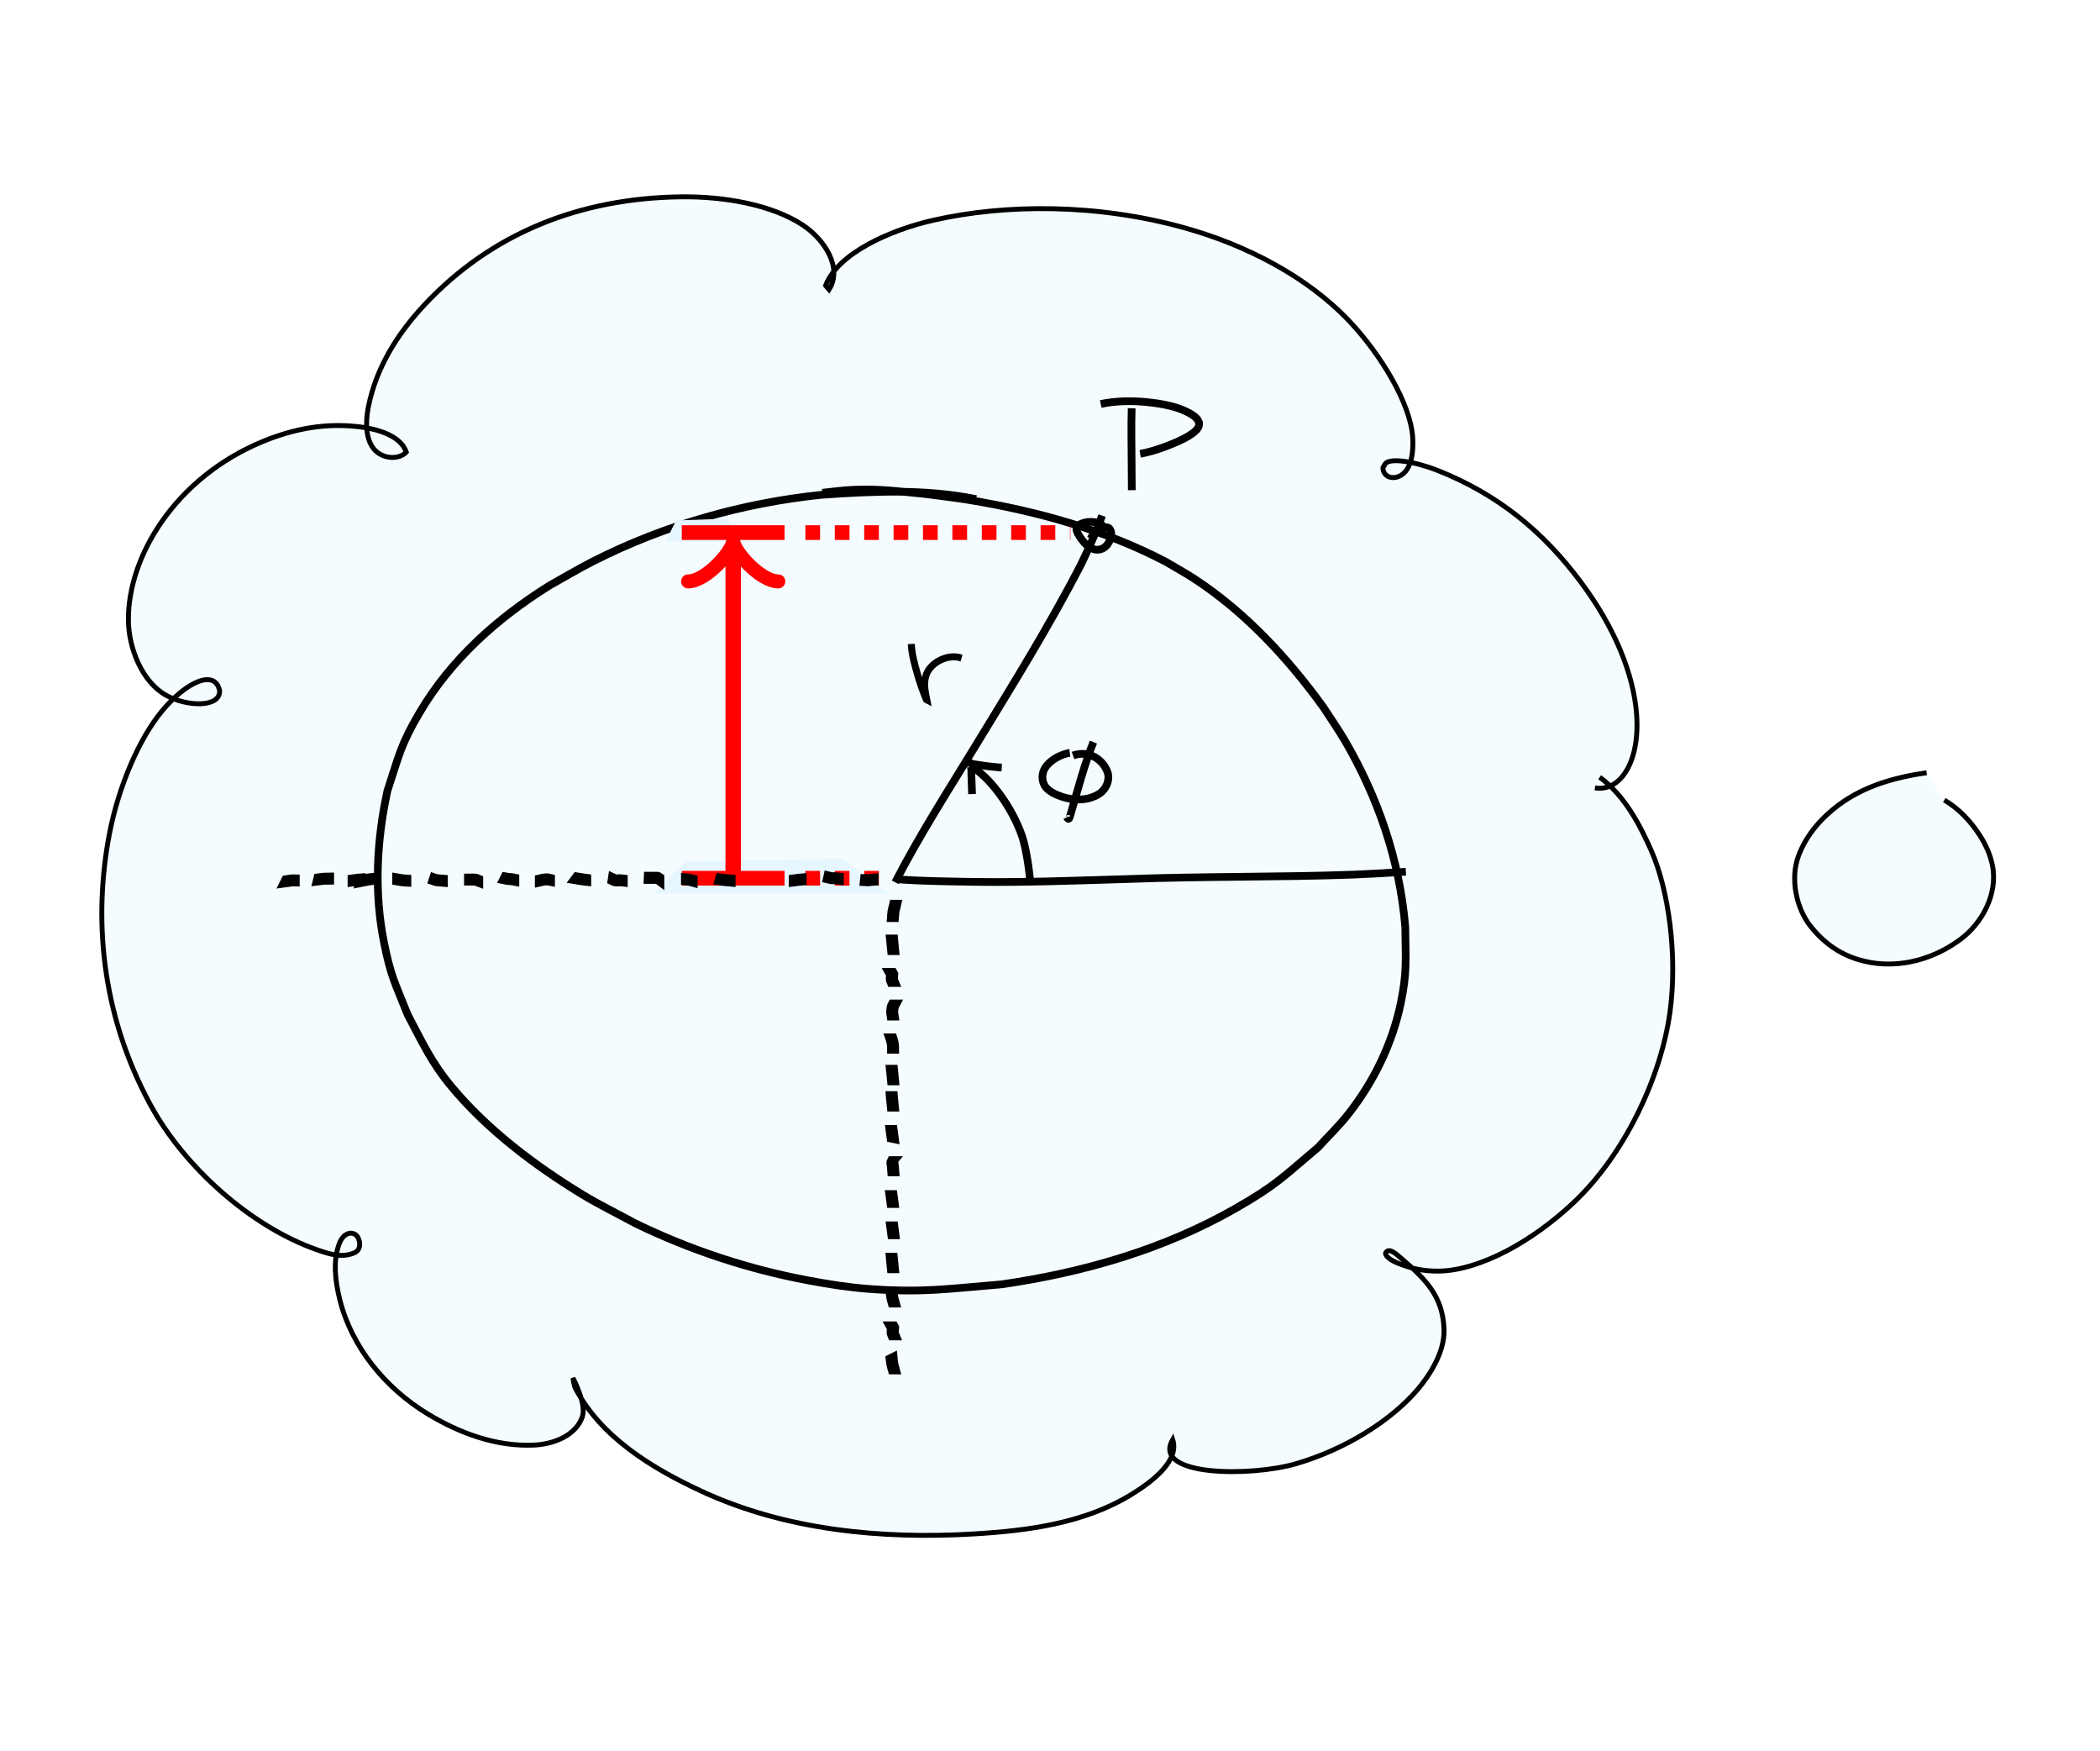
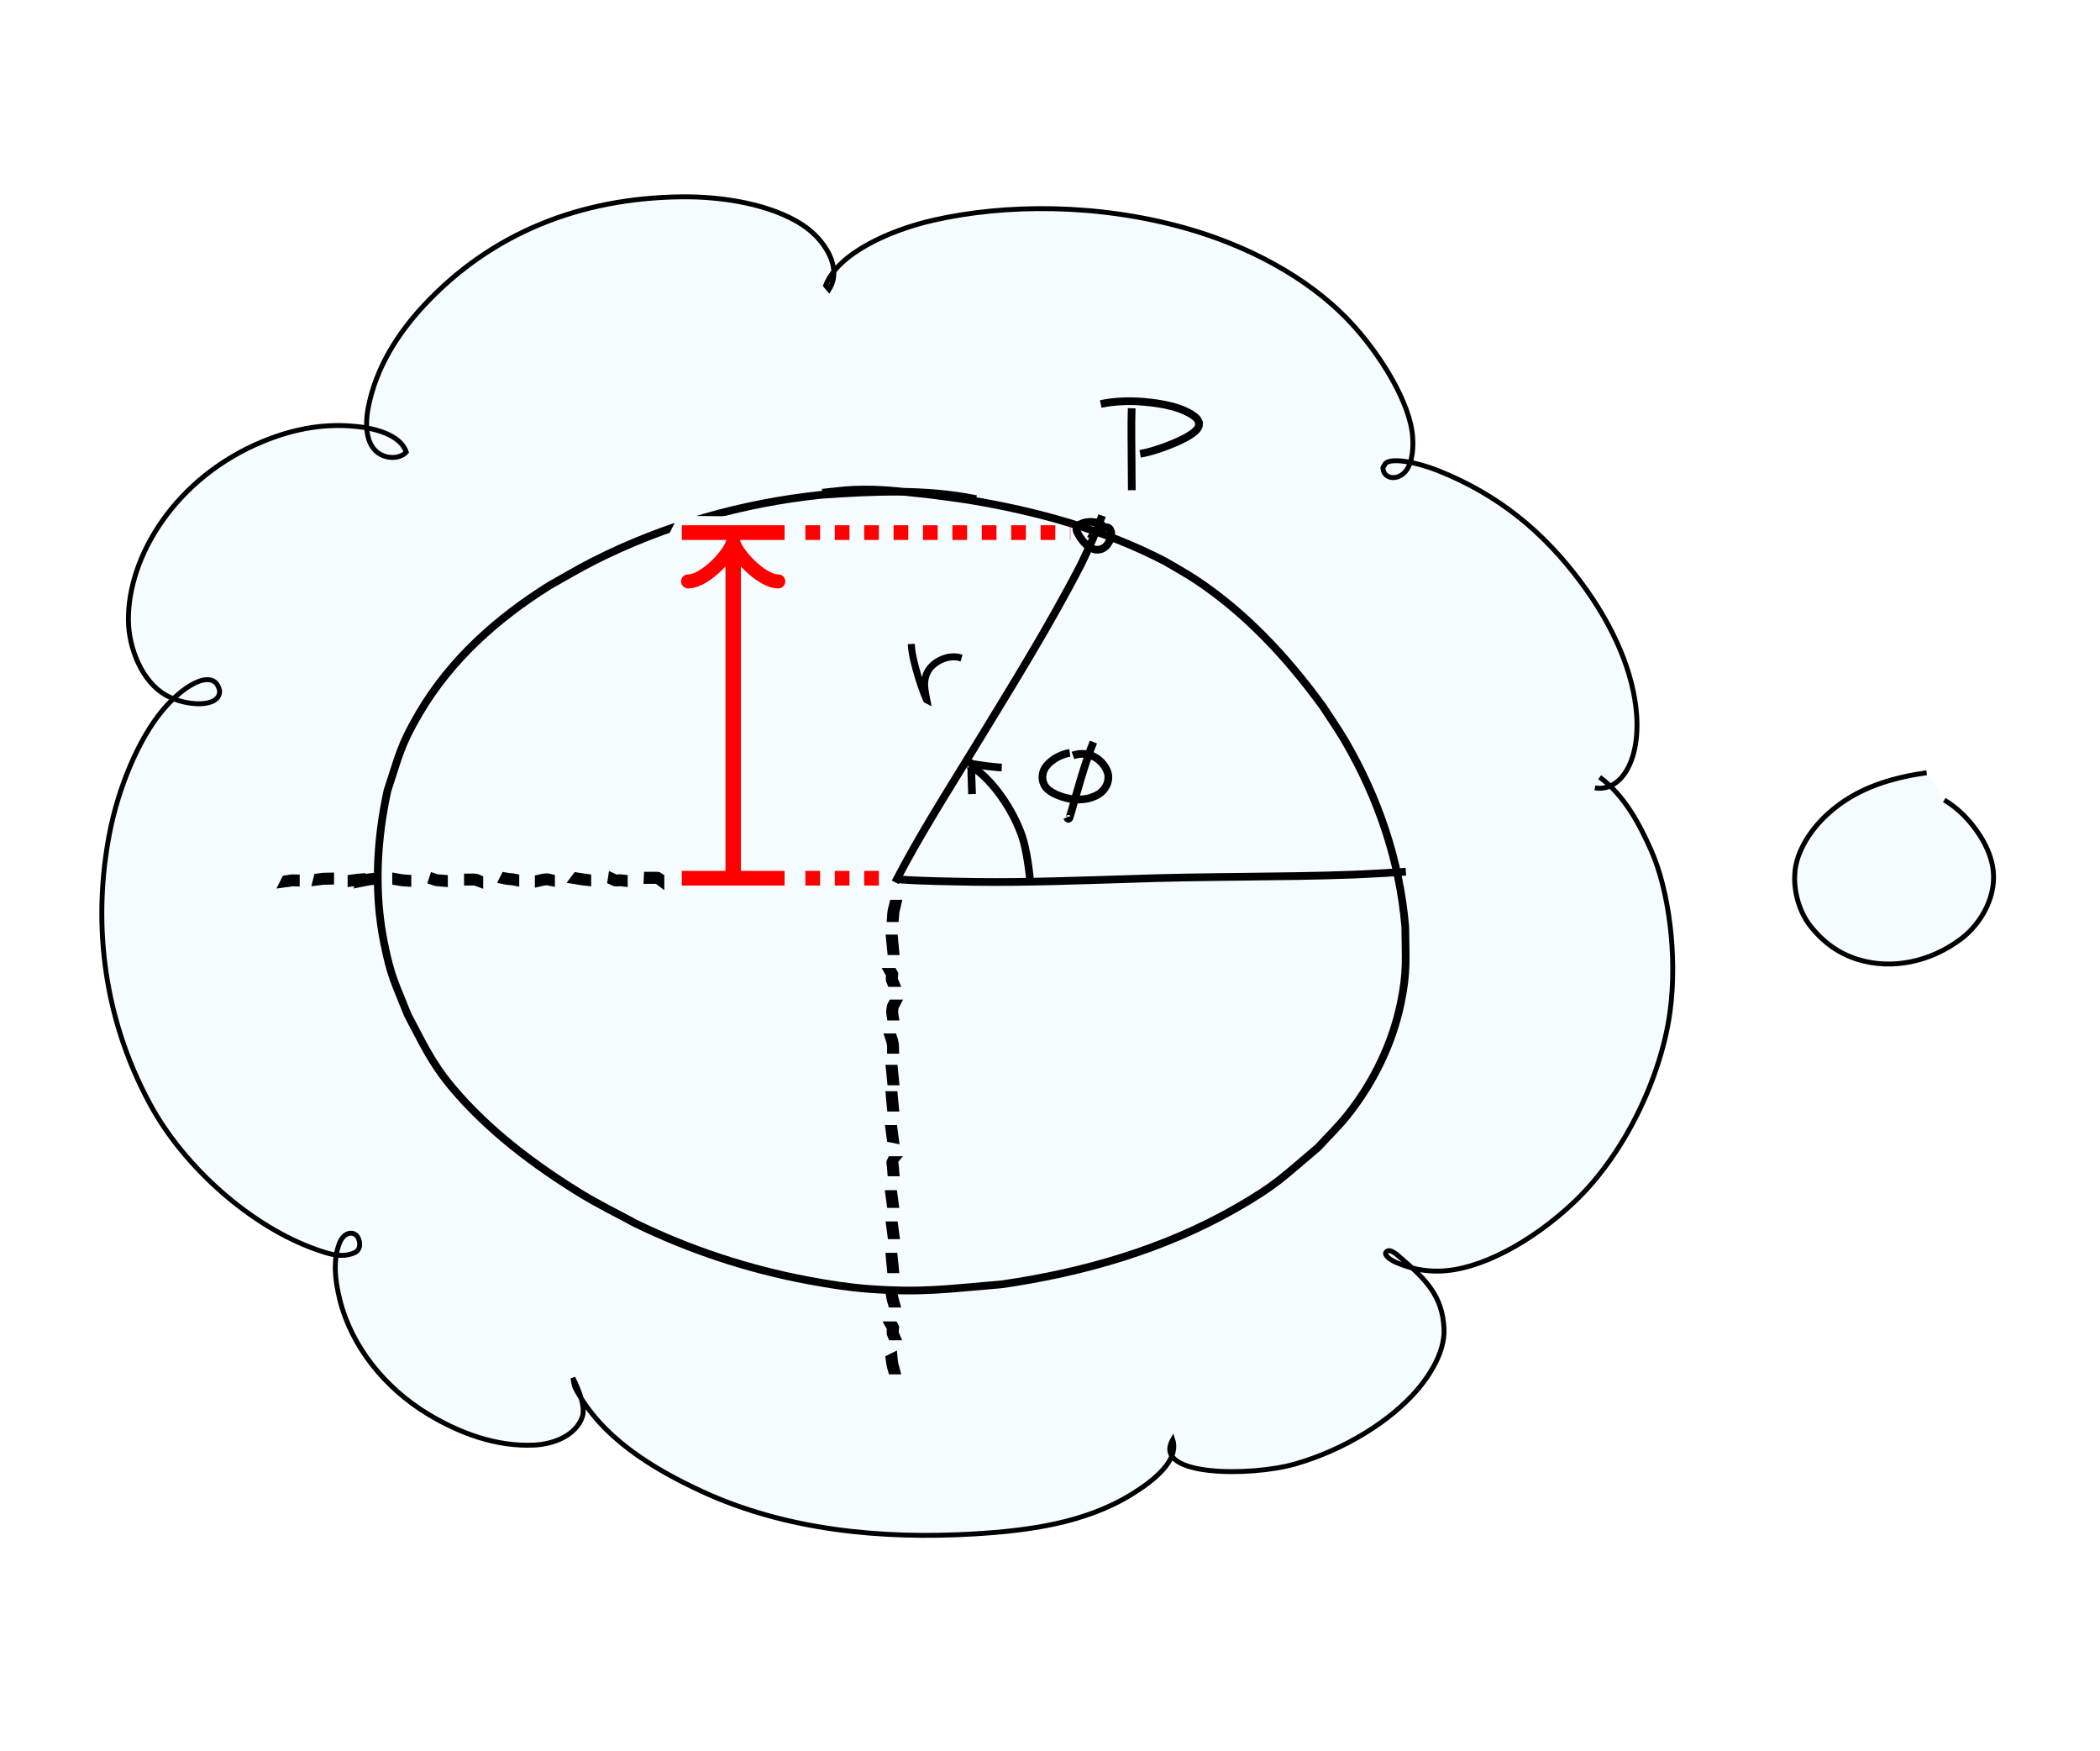
<svg xmlns="http://www.w3.org/2000/svg" width="300" height="250">
  <g style="display:inline">
    <path d="M277.76 114.262c2.034 1.208 3.757 2.99 5.112 5.115.81 1.27 1.476 2.734 1.771 4.266.798 4.137-1.58 8.268-4.518 10.47-4.289 3.216-9.78 4.463-14.771 2.9-2.65-.829-4.844-2.397-6.681-4.693-2.036-2.544-2.957-6.752-1.769-10.01 1.147-3.142 3.417-5.617 5.838-7.398 3.714-2.733 8.14-3.925 12.492-4.55M228.526 110.997c3.648 2.68 5.812 6.992 7.344 10.433 2.51 5.637 3.8 15.04 2.7 23.108-1.248 9.142-6.371 20.217-13.708 27.159-5.964 5.642-13.473 9.753-19.313 9.844-2.102.033-4.023-.35-6.051-1.217-1-.427-1.784-1.103-1.507-1.46.499-.697 1.498.265 2.268.924 3.493 2.99 5.835 5.391 6.031 10.01.146 3.418-2.266 6.855-3.669 8.525-3.877 4.617-10.545 8.724-17.509 10.738-6.48 1.873-20.623 1.813-17.581-3.46.97 2.99-2.784 5.92-5.862 7.817-6.722 4.14-14.82 5.202-22.555 5.66-13.19.78-26.868-.535-38.848-6.075-7.048-3.26-14.407-7.71-18.088-14.768-.18-.343-.329-1.427-.329-1.427s1.974 3.683 1.344 5.531c-.91 2.669-4.063 3.91-6.853 4.047-5.437.267-10.713-1.71-15.225-4.441-6.102-3.696-10.88-9.585-12.563-16.293-.721-2.873-.973-5.64-.093-8.013.705-1.9 2.321-1.861 2.76-.723.315.788.22 1.668-.615 2.02-1.767.742-3.447.212-5.321-.442-9.395-3.278-18.961-11.779-23.827-20.763-7.13-13.167-8.078-26.839-5.83-38.606 1.27-6.65 4.195-13.603 7.577-17.65 3.539-4.233 7.56-5.916 8.172-2.807.055 2.454-4.744 2.25-7.636.642-3.452-1.918-5.346-6.73-5.394-10.672-.11-9.13 6.694-20.458 19.278-25.618 5.77-2.366 10.262-2.45 13.569-2.081 2.355.263 6.01 1.148 6.847 3.626-.717.805-2.05.925-3.032.61-2.883-.922-2.897-4.505-2.367-7.138 1.116-5.538 4.143-10.377 7.969-14.47C70.279 33.226 82.925 28.3 97.26 28.112c6.094-.08 12.95 1.095 17.409 4.023 3.13 2.057 5.75 6.127 3.763 9.221l-.488-.582c1.762-4.608 9.233-7.927 15.402-9.324 10.235-2.318 23.378-2.432 36.06 1.142 8.554 2.41 17.28 6.848 23.365 13.286 4.474 4.734 8.725 11.746 9.042 16.573.133 2.03-.157 4.294-1.44 5.277-1.198.917-2.76.489-2.816-.916 0 0 .032-.11.062-.158.033-.054.128-.142.128-.142.352-1.439 4.86-.436 7.716.709 8.637 3.461 14.988 8.712 20.333 15.867 4.89 6.543 7.566 13.169 7.999 18.897.526 6.956-2.42 11.139-5.95 10.539" style="fill:#f5fcff;fill-opacity:1;stroke:#000;stroke-width:.7;stroke-dasharray:none" />
  </g>
  <g style="display:inline">
    <path d="M127.569 130.833c.026-.413.086-.825.212-1.235.06-.171.039-.093.07-.235h-.002c-.031.142-.009.064-.07.235-.126.41-.186.822-.212 1.235z" style="fill:#e5f6ff;stroke:#000;stroke-width:1.7;stroke-dasharray:none" />
-     <path d="M108.245 125.589c.201-.023.402-.06.604-.08.223-.018.446-.028.67-.028v-.004a9.925 9.925 0 0 0-.67.028c-.201.02-.403.056-.604.08zM127.597 176.125c-.038-.277-.07-.554-.107-.83h-.005c.038.276.071.553.107.83zM127.48 140.096c-.128-.308-.017-.616-.008-.924-.014-.026 0-.051-.016-.077h-.026c.015.026.002.052.017.077-.012.308-.127.616.007.924zM127.587 149.638a3.874 3.874 0 0 0-.159-1.067c-.013-.041-.024-.083-.038-.125h-.002c.014.042.025.084.038.125.1.355.161.71.159 1.067zM127.563 154.15l-.108-1.1c-.007-.093-.004-.053-.011-.12h-.004c.007.067.003.027.01.12.038.366.073.733.109 1.1zM127.627 195.441a6.622 6.622 0 0 1-.197-.956 5.793 5.793 0 0 1-.034-.29l-.002.001c.013.096.021.193.034.289.046.32.102.639.197.956zM127.609 167.141a15.324 15.324 0 0 0-.115-1.023c-.002-.043-.022-.086.004-.13h-.004c-.022.044-.008.087-.004.13.046.341.093.682.115 1.023zM127.488 171.665c-.039-.276-.072-.553-.107-.83h-.005c.038.277.07.554.107.83zM127.602 190.578c-.127-.308-.016-.616-.007-.924-.015-.026-.002-.051-.017-.077h-.026c.015.026.002.052.017.077-.012.308-.127.616.007.924zM127.534 157.9l-.11-1.114-.007-.09h-.004l.007.09.11 1.114zM127.484 144.893c-.063-.385-.019-.77.073-1.155.032-.098.013-.056.05-.126h-.002c-.039.07-.02.028-.05.126-.09.385-.137.77-.074 1.155zM127.503 162.36c-.038-.278-.07-.554-.107-.831h-.005c.038.277.071.553.107.83zM127.578 135.553l-.108-1.1-.01-.12h-.004c.007.067.003.028.01.12l.108 1.1zM127.538 180.984l-.11-1.114c-.004-.03-.005-.06-.008-.09h-.004l.007.09.111 1.114zM127.61 185.883a6.62 6.62 0 0 1-.197-.957 5.795 5.795 0 0 1-.033-.289h-.002c.012.097.02.193.033.29.047.319.102.638.197.956z" style="fill:#e5f6ff;stroke:#000;stroke-width:1.7;stroke-dasharray:none" />
+     <path d="M127.597 176.125c-.038-.277-.07-.554-.107-.83h-.005c.038.276.071.553.107.83zM127.48 140.096c-.128-.308-.017-.616-.008-.924-.014-.026 0-.051-.016-.077h-.026c.015.026.002.052.017.077-.012.308-.127.616.007.924zM127.587 149.638a3.874 3.874 0 0 0-.159-1.067c-.013-.041-.024-.083-.038-.125h-.002c.014.042.025.084.038.125.1.355.161.71.159 1.067zM127.563 154.15l-.108-1.1c-.007-.093-.004-.053-.011-.12h-.004c.007.067.003.027.01.12.038.366.073.733.109 1.1zM127.627 195.441a6.622 6.622 0 0 1-.197-.956 5.793 5.793 0 0 1-.034-.29l-.002.001c.013.096.021.193.034.289.046.32.102.639.197.956zM127.609 167.141a15.324 15.324 0 0 0-.115-1.023c-.002-.043-.022-.086.004-.13h-.004c-.022.044-.008.087-.004.13.046.341.093.682.115 1.023zM127.488 171.665c-.039-.276-.072-.553-.107-.83h-.005c.038.277.07.554.107.83zM127.602 190.578c-.127-.308-.016-.616-.007-.924-.015-.026-.002-.051-.017-.077h-.026c.015.026.002.052.017.077-.012.308-.127.616.007.924zM127.534 157.9l-.11-1.114-.007-.09h-.004l.007.09.11 1.114zM127.484 144.893c-.063-.385-.019-.77.073-1.155.032-.098.013-.056.05-.126h-.002c-.039.07-.02.028-.05.126-.09.385-.137.77-.074 1.155zM127.503 162.36c-.038-.278-.07-.554-.107-.831h-.005c.038.277.071.553.107.83zM127.578 135.553l-.108-1.1-.01-.12h-.004c.007.067.003.028.01.12l.108 1.1zM127.538 180.984l-.11-1.114c-.004-.03-.005-.06-.008-.09h-.004l.007.09.111 1.114zM127.61 185.883a6.62 6.62 0 0 1-.197-.957 5.795 5.795 0 0 1-.033-.289h-.002c.012.097.02.193.033.29.047.319.102.638.197.956z" style="fill:#e5f6ff;stroke:#000;stroke-width:1.7;stroke-dasharray:none" />
    <path d="M117.466 70.375c1.516-.143 3.032-.382 4.548-.43 3.963-.143 6.386.239 10.373.633 2.006.274 4.023.501 6.017.824 9.717 1.6 19.302 4.239 28.064 8.788 1.41.848 2.865 1.624 4.238 2.531 7.246 4.764 13.239 11.248 18.312 18.233 1.015 1.576 2.09 3.104 3.044 4.716 4.799 8.18 7.89 17.218 8.69 26.687.036 4.62.299 6.424-.656 10.985-1.194 5.696-3.832 11.116-7.413 15.69-1.337 1.719-2.925 3.235-4.393 4.847-4.99 4.203-5.921 5.35-11.734 8.68-10.267 5.876-21.774 9.183-33.425 10.867-7.795.644-11.257 1.23-19.052.656-2.865-.215-5.706-.668-8.523-1.194a97.397 97.397 0 0 1-24.842-8.19c-2.53-1.374-5.121-2.64-7.58-4.132-6.733-4.108-13.43-9.158-18.527-15.236-3.008-3.594-4.202-6.34-6.363-10.4-1.874-4.716-2.4-5.42-3.39-10.34-1.432-7.152-1.05-14.543.49-21.636 1.67-5.05 1.85-6.496 4.572-11.128 4.488-7.642 11.137-13.54 18.574-18.197 2.101-1.17 4.166-2.412 6.315-3.499 10.159-5.134 21.2-8.275 32.517-9.457 7.354-.513 14.838-.871 22.12.61" style="fill:none;stroke:#000;stroke-width:1.1;stroke-dasharray:none" />
    <path d="M157.435 73.639c-.845 2.4-1.913 4.705-3.008 6.984-4.564 8.847-9.827 17.292-14.997 25.777-3.957 6.475-8.06 12.869-11.542 19.611m72.95-1.512c-4.597.29-2.127.15-7.4.412-10.756.394-21.52.226-32.277.632-7.274.216-14.542.505-21.823.41-3.718-.075-7.438-.09-11.148-.37" style="fill:none;stroke:#000;stroke-width:1.1;stroke-dasharray:none" />
    <path d="M147.194 126.23c-.116-1.744-.59-5.07-1.171-6.763-1.413-4.122-4.365-8.053-6.843-9.746m14.105-1.821c.847-.302 1.797-.322 2.64.006a4.037 4.037 0 0 1 2.322 2.449c.333 1.18-.296 2.48-1.333 3.087-.353.227-.76.38-1.16.512-1.79.51-3.742.134-5.365-.72-.488-.308-.993-.647-1.232-1.196-.429-.86-.262-1.958.365-2.678.768-.916 1.884-1.512 3.039-1.784.09-.019.18-.035.27-.047" style="fill:none;stroke:#000;stroke-width:1.1;stroke-dasharray:none" />
    <path d="M157.885 75.485a2.106 2.106 0 0 0-1.289-.871c-.86-.156-1.73-.084-2.495.37-.071.06-.155.12-.215.203-.358.49.227 1.182.43 1.576.561.788 1.206 1.54 2.197 1.743.716.048 1.181-.155 1.659-.692.382-.55.645-1.147.561-1.827-.179-.729-.609-.788-1.265-.585-.705.334-1.313.788-1.66 1.516m-12.702 32.702c-.311-.013-.144-.007-.503-.03a39.934 39.934 0 0 1-3.155-.394c-.252-.04-.492-.067-.732-.118-.024 0 .026-.313-.087.254.204.649.12.724.136 1.19l.1 2.888" style="fill:none;stroke:#000;stroke-width:1.1;stroke-dasharray:none" />
    <g style="stroke-width:1.386;stroke-dasharray:none">
      <path d="m295.646 58.742-.035-5.05c-.012-3.236-.084-6.472.012-9.696" style="fill:none;stroke:#000;stroke-width:1.386;stroke-dasharray:none" transform="matrix(.79307 0 0 .79371 -72.782 23.386)" />
      <path d="M297.15 52.199c1.505-.263 2.95-.729 4.394-1.242 1.563-.609 3.151-1.206 4.572-2.125.537-.335 1.277-.872 1.551-1.493.108-.227.072-.478.096-.716-.12-.24-.191-.502-.358-.705-.478-.573-1.373-1.062-2.006-1.361-1.647-.776-3.438-1.17-5.24-1.445-.693-.083-1.397-.19-2.09-.25-2.673-.24-5.395-.18-8.021.37" style="fill:none;stroke:#000;stroke-width:1.386;stroke-dasharray:none" transform="matrix(.79307 0 0 .79371 -72.782 23.386)" />
    </g>
    <path d="M137.362 93.994c-.65-.19-.3-.12-1.07-.19-.24.02-.49.01-.73.06-1.08.2-2.18.82-2.83 1.72-.16.21-.26.46-.38.69-.07.26-.17.51-.21.77-.16.98.07 1.96.26 2.92-.12-.06-.03-.01-.15-.28-.07-.16-.15-.33-.21-.49a35.2 35.2 0 0 1-.9-2.62c-.43-1.51-.88-3.03-.96-4.6" style="fill:none;stroke:#000;stroke-width:1;stroke-opacity:1" />
-     <g style="display:inline">
-       <path d="m120.355 122.662 6.646 5.02-33.734-.024 4.695-4.596z" style="fill:#e5f6ff;fill-opacity:1;stroke:none;stroke-width:2;stroke-dasharray:2,2;stroke-dashoffset:0" />
-       <path d="m103.903 74.072 2.168 3.286-11.005-.015 1.532-3.01z" style="fill:#e5f6ff;fill-opacity:1;stroke:none;stroke-width:2;stroke-dasharray:2,2;stroke-dashoffset:0" />
-       <path d="M112.08 125.429H97.4" style="display:inline;fill:none;stroke:red;stroke-width:2.1;stroke-dasharray:none" />
-       <path d="M104.74 79.132v46.297" style="display:inline;fill:none;stroke:red;stroke-width:2.2;stroke-dasharray:none" />
-       <path d="M111.182 83.037c-2.577 0-6.442-4.384-6.442-5.846 0 1.462-3.864 5.846-6.441 5.846" class="axes-arrows" style="display:inline;fill:none;stroke:red;stroke-width:2;stroke-linecap:round;stroke-linejoin:round;stroke-dasharray:none" />
-       <path d="M112.08 76.066H97.4" style="display:inline;fill:none;stroke:red;stroke-width:2.1;stroke-dasharray:none" />
-       <path d="M115.055 125.429h11.465m-11.465-49.363h37.86" style="fill:none;stroke:red;stroke-width:2.1;stroke-dasharray:2.1,2.1;stroke-dashoffset:0" />
-     </g>
+     <path d="m104.182 73.738 1.889 3.62-11.005-.015 1.81-3.678Z" style="fill:#f5fcff;fill-opacity:1;stroke:none;stroke-width:2;stroke-dasharray:2,2;stroke-dashoffset:0" />
+     <path d="M115.055 125.429h11.465m-11.465-49.363h37.86" style="fill:none;stroke:red;stroke-width:2.1;stroke-dasharray:2.1,2.1;stroke-dashoffset:0" />
    <path d="M152.434 116.737c.072.181.214.338.356.06.41-1.316.748-2.657 1.157-3.986.659-2.283 1.335-4.578 2.26-6.825" style="fill:none;stroke:#000;stroke-width:1.1;stroke-dasharray:none" />
-     <path d="M50.509 125.74c.28-.034.56-.112.84-.13v-.004c-.28.02-.56.097-.84.13zM45.597 125.589c.202-.023.403-.06.605-.08.223-.018.446-.028.67-.028v-.004a9.925 9.925 0 0 0-.67.028c-.202.02-.403.056-.604.08zM113.54 125.74c.28-.034.56-.112.84-.13v-.004c-.28.02-.56.097-.84.13zM62.107 125.64c.265.093.533.091.8.115l.217.018v-.003l-.217-.018c-.267-.023-.534-.02-.799-.115zM98.137 125.598c.224.02.447.08.67.139v-.002c-.223-.059-.446-.12-.67-.139zM82.466 125.476c.323.054.647.103.97.146l.166.018v-.002a3.721 3.721 0 0 0-.165-.018 29.643 29.643 0 0 1-.97-.146zM56.885 125.633c.288.053.576.089.865.115.051.003.103.01.155.013v-.003c-.052-.003-.103-.01-.155-.013a9.23 9.23 0 0 1-.865-.115zM72.266 125.49c.292.062.585.057.878.084.06.012.122.02.183.032v-.004c-.06-.012-.122-.02-.183-.032-.292-.028-.585-.024-.877-.083zM40.966 125.86c.257-.033.513-.095.77-.126.16-.011.084-.011.227-.006v-.003c-.142-.006-.066-.006-.226.006-.257.032-.514.093-.77.127zM118.453 125.362c.26.065.52.065.779.075.153-.004.306.017.46.038v-.004c-.153-.02-.307-.042-.46-.038-.26-.008-.519-.008-.778-.075zM92.82 125.382h.636c.198.042.396-.084.594.063v-.02c-.197-.146-.396-.014-.594-.062h-.635zM102.981 125.63c.298.049.596.058.894.088.243.025.125.01.354.032v-.003l-.354-.032c-.298-.029-.596-.04-.893-.088zM87.667 125.655c.189.094.378.107.568.096.195-.044.39-.044.585-.02v-.005a1.82 1.82 0 0 0-.585.019 1.068 1.068 0 0 1-.567-.096zM51.862 125.75c.275-.056.55-.107.825-.15.164-.022.085-.013.236-.03v-.001c-.15.017-.072.007-.235.03-.276.042-.55.093-.825.149zM67.143 125.618c.297-.003.595-.01.892.046.048.02.095.036.143.054v-.005c-.047-.02-.095-.036-.143-.054-.297-.062-.594-.052-.892-.046zM123.704 125.73c.265.02.529-.006.793-.07l.157-.01v-.009c-.052.004-.104.008-.156.01a3.05 3.05 0 0 1-.793.07zM77.262 125.708c.258-.061.516-.109.775-.12.128-.01.256.016.384.04v-.003a1.423 1.423 0 0 0-.384-.039 4.166 4.166 0 0 0-.775.118z" style="fill:#e5f6ff;stroke:#000;stroke-width:1.7;stroke-dasharray:none" />
+     <path d="M50.509 125.74c.28-.034.56-.112.84-.13v-.004c-.28.02-.56.097-.84.13zM45.597 125.589c.202-.023.403-.06.605-.08.223-.018.446-.028.67-.028v-.004a9.925 9.925 0 0 0-.67.028c-.202.02-.403.056-.604.08zM62.107 125.64c.265.093.533.091.8.115l.217.018v-.003l-.217-.018c-.267-.023-.534-.02-.799-.115zM82.466 125.476c.323.054.647.103.97.146l.166.018v-.002a3.721 3.721 0 0 0-.165-.018 29.643 29.643 0 0 1-.97-.146zM56.885 125.633c.288.053.576.089.865.115.051.003.103.01.155.013v-.003c-.052-.003-.103-.01-.155-.013a9.23 9.23 0 0 1-.865-.115zM72.266 125.49c.292.062.585.057.878.084.06.012.122.02.183.032v-.004c-.06-.012-.122-.02-.183-.032-.292-.028-.585-.024-.877-.083zM40.966 125.86c.257-.033.513-.095.77-.126.16-.011.084-.011.227-.006v-.003c-.142-.006-.066-.006-.226.006-.257.032-.514.093-.77.127zM92.82 125.382h.636c.198.042.396-.084.594.063v-.02c-.197-.146-.396-.014-.594-.062h-.635zM87.667 125.655c.189.094.378.107.568.096.195-.044.39-.044.585-.02v-.005a1.82 1.82 0 0 0-.585.019 1.068 1.068 0 0 1-.567-.096zM51.862 125.75c.275-.056.55-.107.825-.15.164-.022.085-.013.236-.03v-.001c-.15.017-.072.007-.235.03-.276.042-.55.093-.825.149zM67.143 125.618c.297-.003.595-.01.892.046.048.02.095.036.143.054v-.005c-.047-.02-.095-.036-.143-.054-.297-.062-.594-.052-.892-.046zM77.262 125.708c.258-.061.516-.109.775-.12.128-.01.256.016.384.04v-.003a1.423 1.423 0 0 0-.384-.039 4.166 4.166 0 0 0-.775.118z" style="fill:#e5f6ff;stroke:#000;stroke-width:1.7;stroke-dasharray:none" />
+     <path d="M104.74 79.132v46.297" style="display:inline;fill:none;stroke:red;stroke-width:2.2;stroke-dasharray:none" />
+     <path d="M111.182 83.037c-2.577 0-6.442-4.384-6.442-5.846 0 1.462-3.864 5.846-6.441 5.846" class="axes-arrows" style="display:inline;fill:none;stroke:red;stroke-width:2;stroke-linecap:round;stroke-linejoin:round;stroke-dasharray:none" />
+     <path d="M112.08 76.066H97.4M112.08 125.429H97.4" style="display:inline;fill:none;stroke:red;stroke-width:2.1;stroke-dasharray:none" />
  </g>
</svg>
